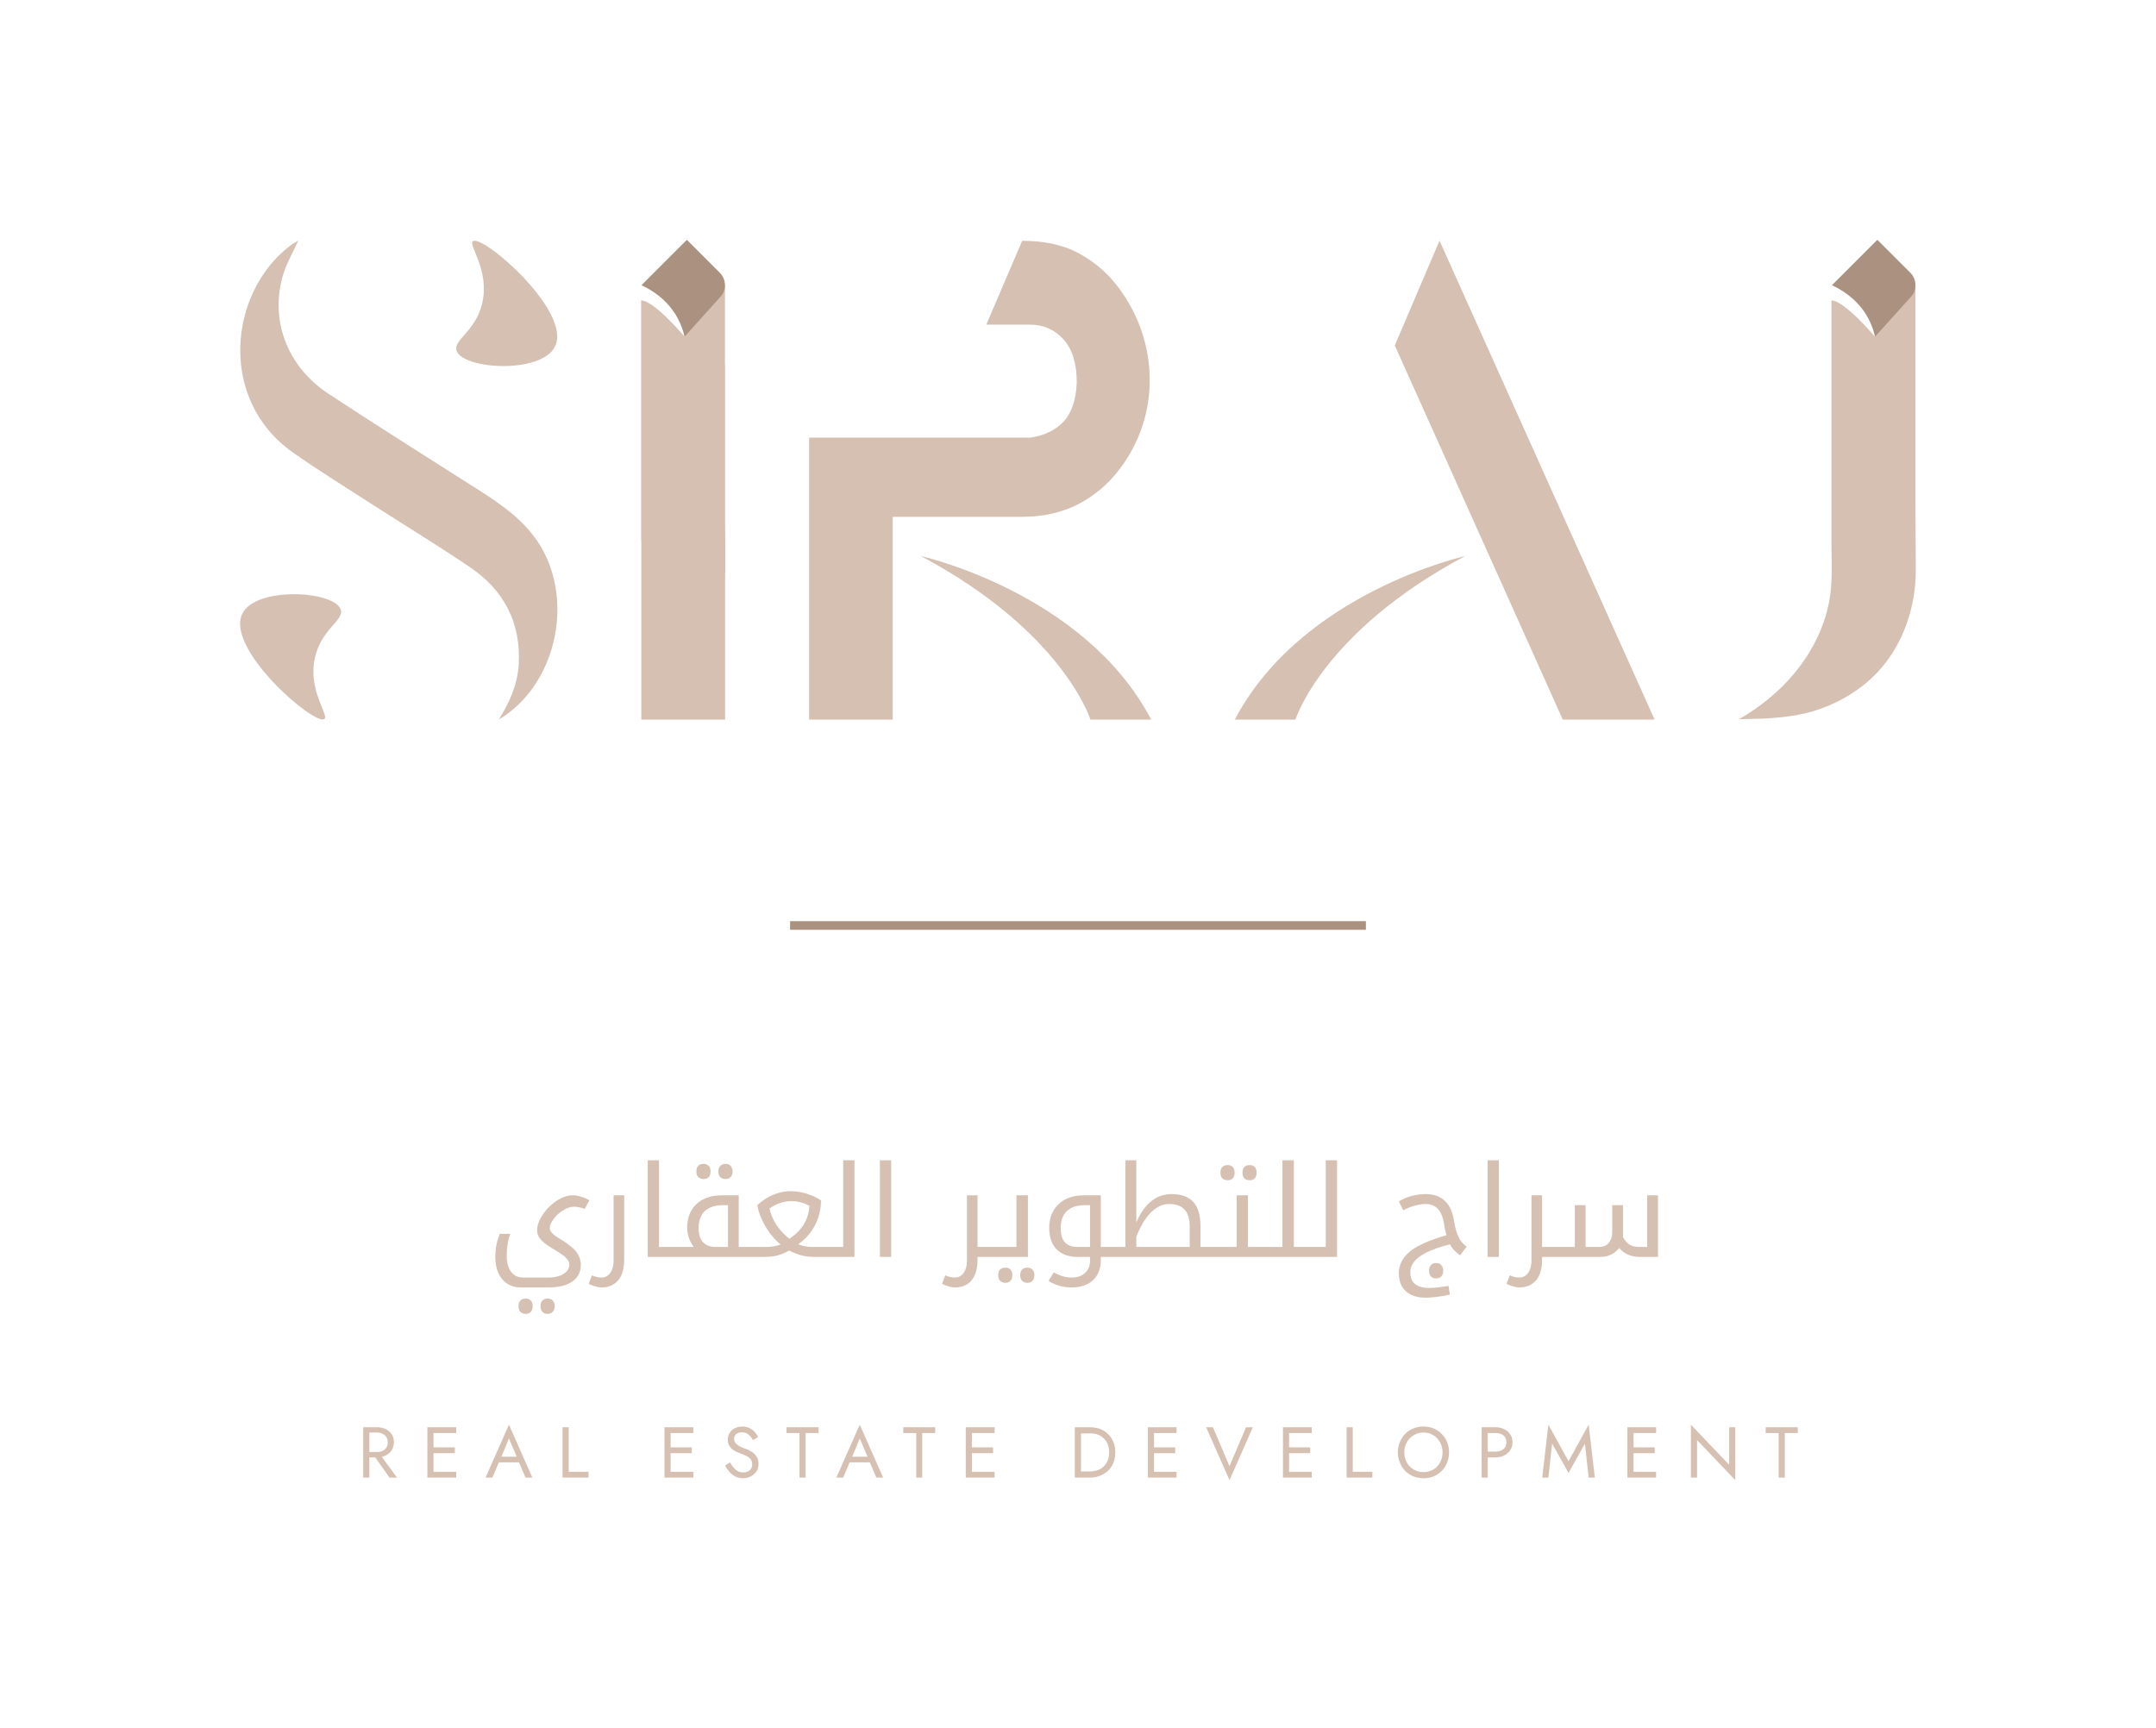
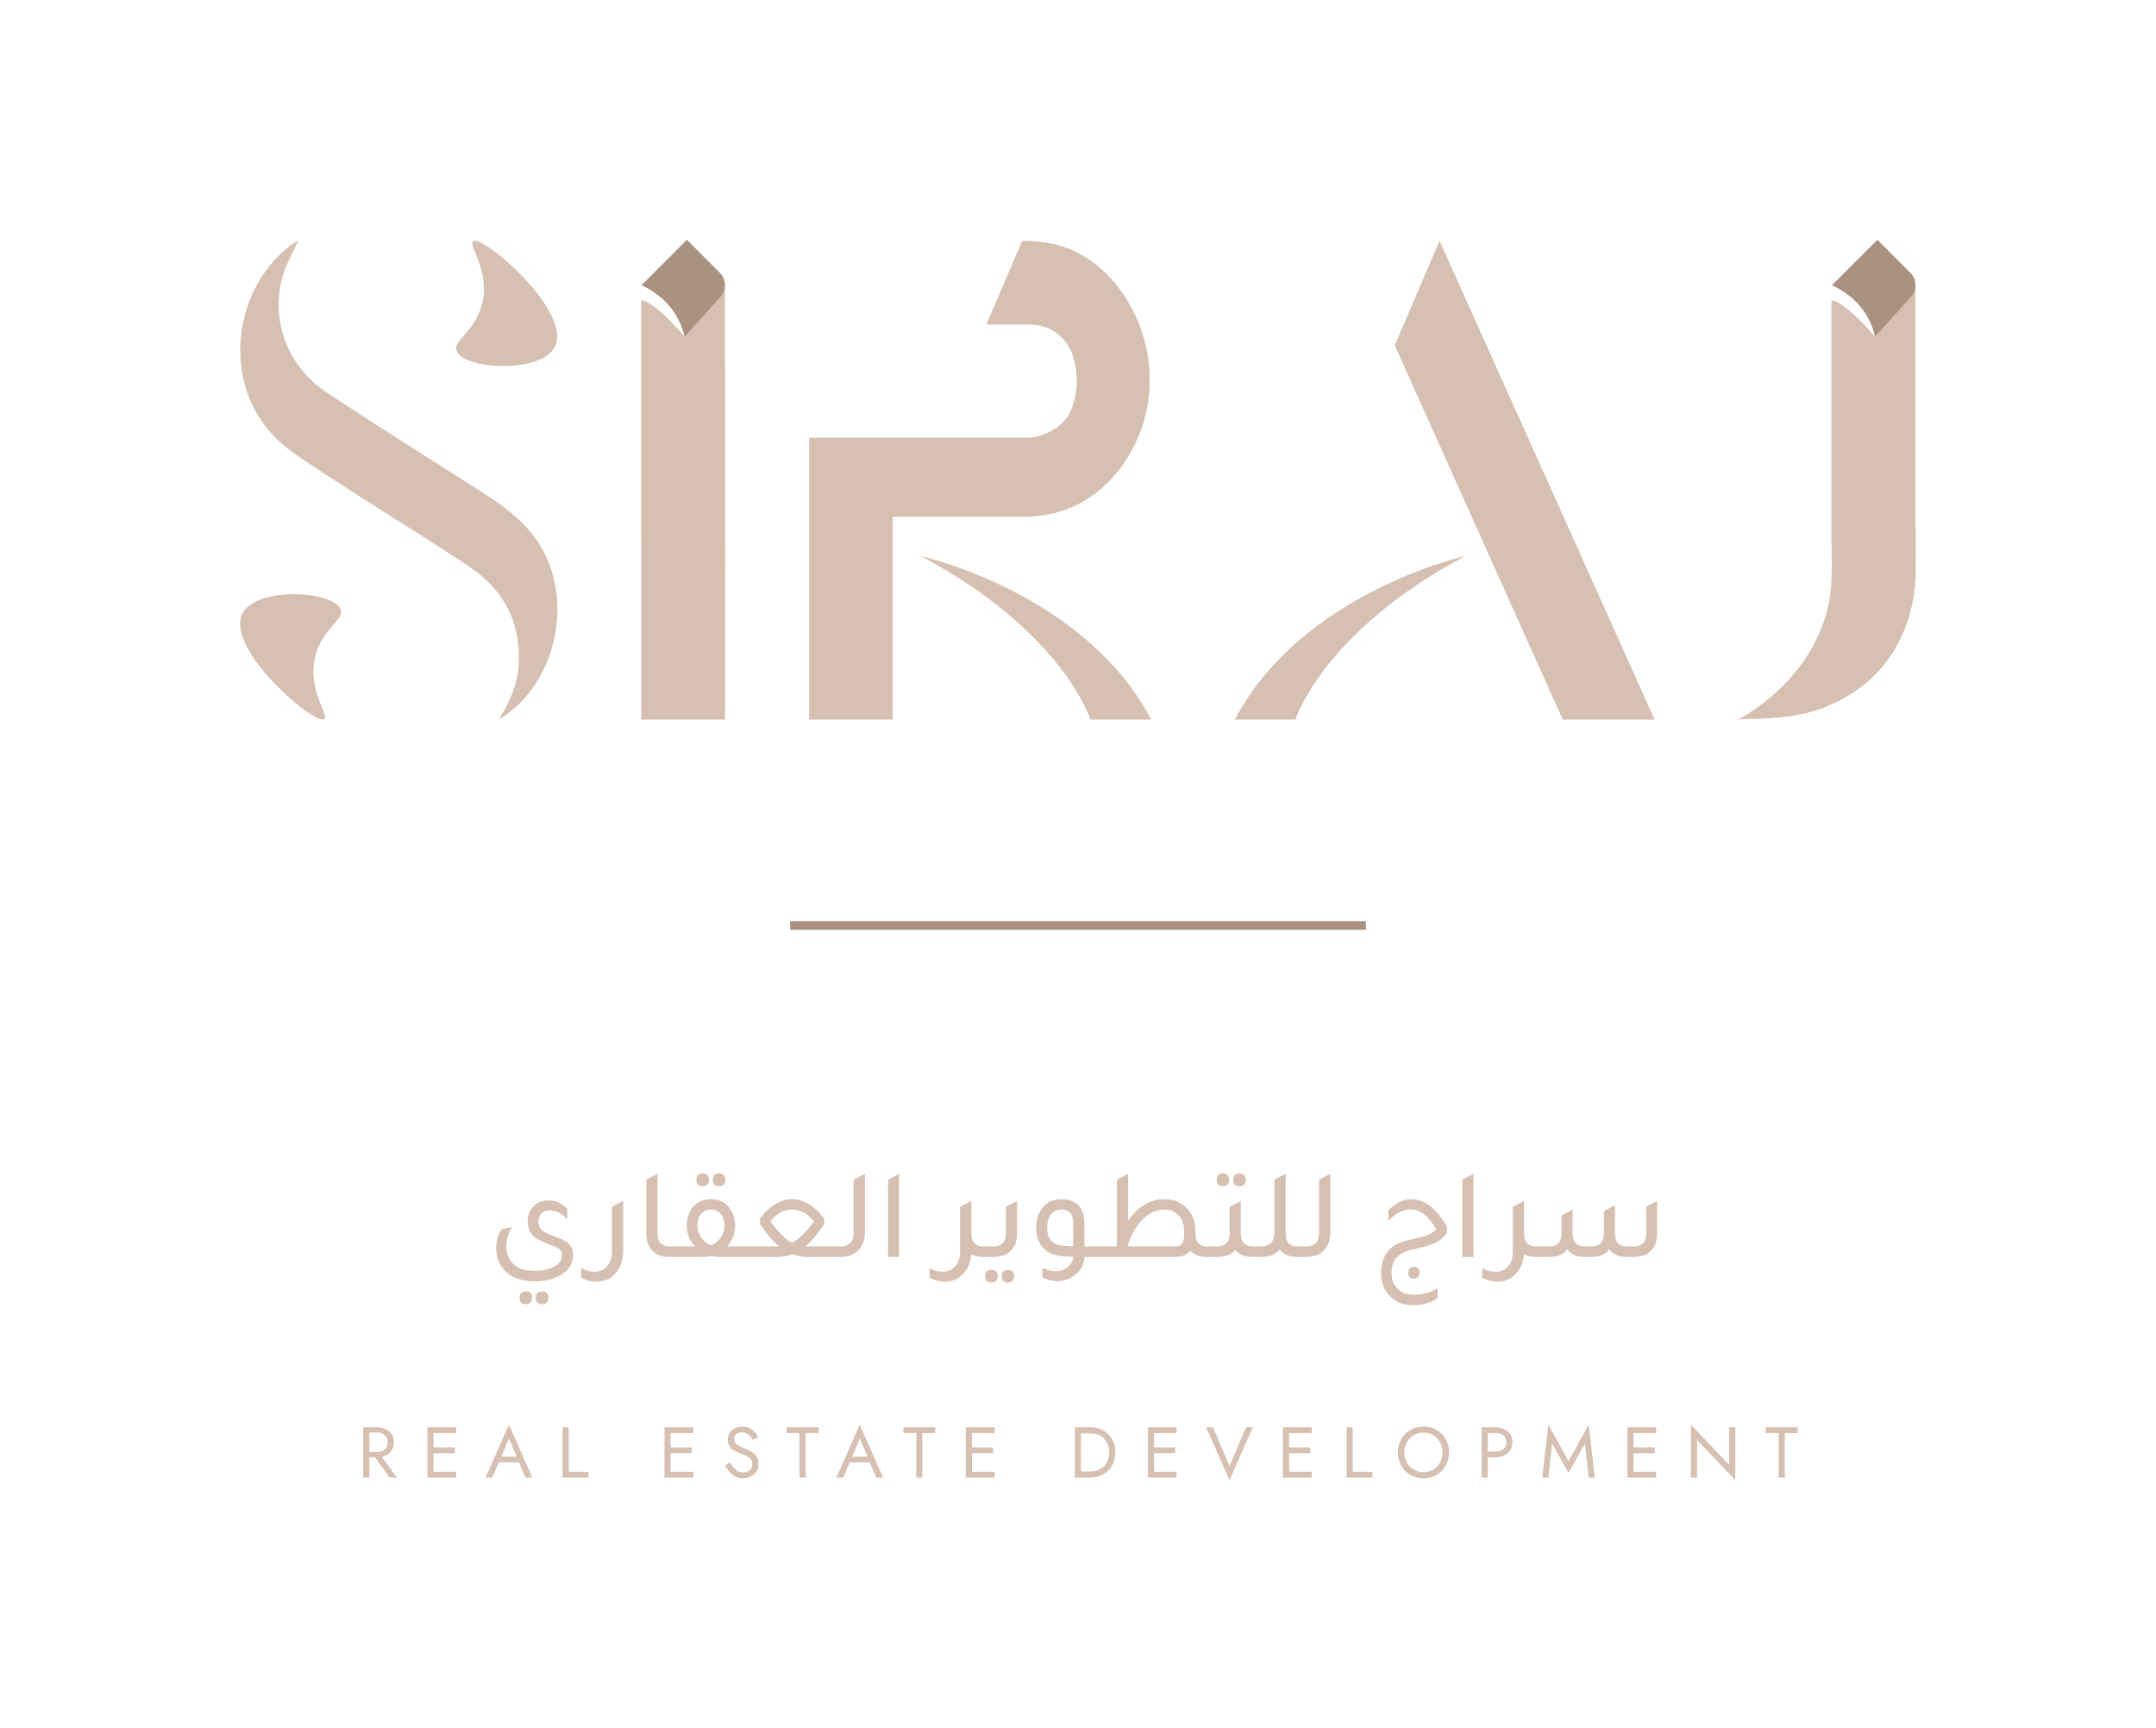
<svg xmlns="http://www.w3.org/2000/svg" viewBox="0 0 126.27 101.20" width="1263" height="1012" role="img" aria-label="SIRAJ — سراج للتطوير العقاري — Real Estate Development">
  <g transform="translate(14.05 14.05)">
    <g transform="translate(0 0) scale(1) translate(-21.787 -56.81)">
      <path d="M93.55,75.34c0,0-9.58,2.13-13.49,9.58h3.55C83.61,84.92,85.21,79.78,93.55,75.34z" fill="#D6C0B2" />
      <path d="M99.27,84.92 L104.65,84.92 L92.05,56.86 L89.43,63 Z" fill="#D6C0B2" />
      <path d="M50.21,76.23c0-0.88,0-1.77-0.01-2.66v-9.44h-0.01v-4.67l-2.37,3.02c0,0-1.75-2.09-2.54-2.12v3.96 c0,1.66,0,1.47,0,3.13v6.91c0,0.02,0.01,0.05,0.01,0.08v10.48h4.91v-8.56C50.21,76.32,50.21,76.27,50.21,76.23z" fill="#D6C0B2" />
      <path d="M50.19,59.47c0,0.27-0.1,0.53-0.31,0.73c-0.69,0.76-1.37,1.52-2.06,2.29c-0.06-0.31-0.18-0.67-0.38-1.05 c-0.62-1.19-1.67-1.75-2.14-1.97l2.66-2.66l1.9,1.9l0.02,0.02C50.09,58.94,50.19,59.2,50.19,59.47z" fill="#AA9180" />
      <path d="M61.67,75.34c0,0,9.58,2.13,13.49,9.58H71.6C71.6,84.92,70.01,79.78,61.67,75.34z" fill="#D6C0B2" />
      <path d="M67.61,73.04h-7.59v11.88h-4.9V68.4h12.96c0.82-0.12,1.46-0.43,1.94-0.93c0.47-0.5,0.74-1.27,0.78-2.3 c0-1.11-0.26-1.95-0.78-2.53c-0.52-0.57-1.17-0.86-1.94-0.86l-2.58,0l2.1-4.91c1.24,0,2.37,0.21,3.33,0.74 c0.97,0.52,1.78,1.24,2.44,2.17c2.24,3.12,2.31,7.31-0.02,10.41c-0.67,0.9-1.49,1.6-2.46,2.11 C69.93,72.79,68.83,73.04,67.61,73.04" fill="#D6C0B2" />
      <path d="M36.94,84.92c0.63-1,1.1-2.05,1.17-3.25c0.13-2.42-0.86-4.32-2.83-5.66c-1.9-1.29-3.86-2.48-5.79-3.72 c-1.54-1-3.11-1.96-4.61-3.02c-4.41-3.11-3.75-9.37-0.17-12.11c0.13-0.1,0.27-0.17,0.49-0.31c-0.32,0.71-0.67,1.3-0.87,1.93 c-0.83,2.67,0.18,5.43,2.62,7.04c2.93,1.93,5.9,3.79,8.86,5.68c1.4,0.89,2.73,1.83,3.61,3.31 C41.37,78.14,40.23,82.96,36.94,84.92z" fill="#D6C0B2" />
      <path d="M27.68,78.47c0.22,0.63-1.11,1.12-1.5,2.78c-0.46,1.95,0.85,3.43,0.54,3.64c-0.57,0.4-5.83-4.13-4.8-6.18 C22.73,77.1,27.3,77.37,27.68,78.47z" fill="#D6C0B2" />
      <path d="M34.47,63.31c-0.22-0.63,1.11-1.12,1.5-2.78c0.46-1.95-0.85-3.43-0.54-3.64c0.57-0.4,5.83,4.13,4.8,6.18 C39.42,64.68,34.85,64.41,34.47,63.31z" fill="#D6C0B2" />
      <path d="M119.93,59.47v4.69c0,1.63,0,1.4,0,3.03v4.84c0,1.4,0.02,2.8,0.02,4.2c-0.01,2.04-0.69,4.13-2.03,5.68 c-0.94,1.09-2.18,1.88-3.53,2.37c-1.07,0.39-2.2,0.52-3.34,0.58c-0.36,0.02-1.42,0.02-1.49,0.06c1.23-0.71,2.35-1.6,3.25-2.68 c1.2-1.43,2.04-3.22,2.18-5.1c0.07-0.92,0.02-1.85,0.02-2.78v-6.91c0-1.66,0-1.47,0-3.13v-3.96c0.79,0.03,2.54,2.12,2.54,2.12" fill="#D6C0B2" />
      <path d="M119.93,59.47c0,0.27-0.1,0.53-0.31,0.73c-0.69,0.76-1.37,1.52-2.06,2.29c-0.06-0.31-0.18-0.67-0.38-1.05 c-0.62-1.19-1.67-1.75-2.14-1.97l2.66-2.66l1.9,1.9l0.02,0.02C119.83,58.93,119.93,59.2,119.93,59.47z" fill="#AA9180" />
    </g>
    <rect x="32.22" y="39.92" width="33.73" height="0.506" fill="#AA9180" />
-     <path transform="translate(14.47 59.59)" d="M2.26,3.34Q2.08,3.34 1.96,3.23Q1.84,3.13 1.84,2.89Q1.84,2.65 1.96,2.55Q2.08,2.44 2.26,2.44Q2.45,2.44 2.56,2.56Q2.67,2.67 2.67,2.89Q2.67,3.10 2.56,3.22Q2.45,3.34 2.26,3.34ZM3.54,3.34Q3.35,3.34 3.24,3.22Q3.13,3.10 3.13,2.89Q3.13,2.67 3.24,2.56Q3.35,2.44 3.54,2.44Q3.74,2.44 3.85,2.56Q3.96,2.69 3.96,2.89Q3.96,3.09 3.85,3.21Q3.74,3.34 3.54,3.34ZM1.98,1.79Q1.52,1.79 1.18,1.57Q0.84,1.35 0.66,0.95Q0.48,0.54 0.48,-0.01Q0.48,-0.39 0.55,-0.71Q0.61,-1.02 0.74,-1.35L1.36,-1.35Q1.24,-1.03 1.20,-0.74Q1.15,-0.45 1.15,-0.05Q1.15,0.35 1.27,0.63Q1.38,0.91 1.59,1.06Q1.81,1.21 2.12,1.21L3.58,1.21Q3.97,1.21 4.24,1.11Q4.52,1.01 4.67,0.84Q4.82,0.67 4.82,0.45Q4.82,0.28 4.68,0.12Q4.55,-0.04 4.34,-0.17Q4.14,-0.31 3.92,-0.44Q3.70,-0.57 3.54,-0.68Q3.39,-0.79 3.30,-0.86Q3.18,-0.97 3.10,-1.07Q3.01,-1.18 2.97,-1.30Q2.93,-1.41 2.93,-1.54Q2.93,-1.76 3.01,-2.00Q3.10,-2.23 3.26,-2.48Q3.48,-2.81 3.78,-3.06Q4.07,-3.32 4.40,-3.47Q4.72,-3.61 5.02,-3.61Q5.20,-3.61 5.38,-3.56Q5.57,-3.51 5.73,-3.45Q5.90,-3.38 5.99,-3.31L5.72,-2.81Q5.66,-2.84 5.54,-2.87Q5.42,-2.90 5.30,-2.92Q5.18,-2.94 5.09,-2.94Q4.94,-2.94 4.77,-2.88Q4.61,-2.83 4.47,-2.74Q4.24,-2.60 4.06,-2.42Q3.89,-2.23 3.78,-2.04Q3.67,-1.85 3.67,-1.67Q3.67,-1.59 3.73,-1.49Q3.80,-1.39 3.92,-1.29Q4.04,-1.19 4.23,-1.08Q4.50,-0.92 4.70,-0.77Q4.89,-0.63 5.01,-0.53Q5.25,-0.31 5.37,-0.06Q5.49,0.19 5.49,0.46Q5.49,1.09 5.00,1.44Q4.50,1.79 3.58,1.79L1.98,1.79ZM6.71,1.79Q6.53,1.79 6.34,1.73Q6.15,1.68 5.95,1.58L6.14,1.08Q6.32,1.16 6.44,1.18Q6.56,1.21 6.69,1.21Q7.03,1.21 7.22,0.93Q7.41,0.66 7.41,0.22L7.41,-3.61L8.03,-3.61L8.03,0.18Q8.03,0.68 7.88,1.04Q7.73,1.40 7.43,1.59Q7.14,1.79 6.71,1.79ZM11.05,-0.58Q11.09,-0.58 11.09,-0.55L11.09,-0.04Q11.09,0.00 11.05,0.00L9.41,0.00L9.41,-5.66L10.07,-5.66L10.07,-0.58L11.05,-0.58ZM12.68,-4.56Q12.51,-4.56 12.38,-4.66Q12.26,-4.76 12.26,-5.00Q12.26,-5.24 12.38,-5.35Q12.51,-5.45 12.68,-5.45Q12.87,-5.45 12.98,-5.33Q13.09,-5.22 13.09,-5.00Q13.09,-4.79 12.98,-4.67Q12.87,-4.56 12.68,-4.56ZM13.97,-4.56Q13.77,-4.56 13.66,-4.67Q13.55,-4.79 13.55,-5.00Q13.55,-5.22 13.66,-5.33Q13.77,-5.45 13.97,-5.45Q14.17,-5.45 14.27,-5.33Q14.38,-5.20 14.38,-5.00Q14.38,-4.80 14.27,-4.68Q14.17,-4.56 13.97,-4.56ZM15.53,-0.58Q15.57,-0.58 15.57,-0.54L15.57,-0.03Q15.57,0.00 15.53,0.00L10.98,0.00Q10.94,0.00 10.94,-0.04L10.94,-0.55Q10.94,-0.58 10.98,-0.58L12.11,-0.58Q11.99,-0.73 11.90,-0.92Q11.81,-1.10 11.77,-1.31Q11.72,-1.51 11.72,-1.70Q11.72,-2.30 11.97,-2.72Q12.22,-3.15 12.68,-3.38Q13.14,-3.61 13.76,-3.61L14.74,-3.61L14.74,-0.58L15.53,-0.58ZM14.11,-0.58L14.11,-3.03L13.79,-3.03Q13.35,-3.03 13.03,-2.87Q12.71,-2.72 12.55,-2.42Q12.39,-2.12 12.39,-1.70Q12.39,-1.33 12.50,-1.08Q12.62,-0.83 12.85,-0.70Q13.07,-0.58 13.41,-0.58L14.11,-0.58ZM19.08,0.00Q18.77,0.00 18.41,-0.09Q18.04,-0.19 17.70,-0.37Q17.37,-0.19 17.03,-0.09Q16.68,0.00 16.32,0.00L15.45,0.00Q15.42,0.00 15.42,-0.04L15.42,-0.55Q15.42,-0.58 15.45,-0.58L16.31,-0.58Q16.58,-0.58 16.80,-0.62Q17.03,-0.66 17.20,-0.73Q17.05,-0.83 16.91,-0.99Q16.76,-1.14 16.61,-1.33Q16.31,-1.73 16.10,-2.18Q15.89,-2.63 15.83,-3.03Q16.10,-3.28 16.42,-3.47Q16.73,-3.65 17.08,-3.75Q17.43,-3.85 17.78,-3.85Q18.25,-3.85 18.73,-3.70Q19.21,-3.55 19.56,-3.31Q19.56,-2.79 19.40,-2.31Q19.24,-1.83 18.94,-1.43Q18.64,-1.03 18.22,-0.74Q18.43,-0.66 18.64,-0.62Q18.84,-0.58 19.05,-0.58L19.95,-0.58Q19.99,-0.58 19.99,-0.55L19.99,-0.04Q19.99,0.00 19.95,0.00L19.08,0.00ZM17.71,-1.06Q18.28,-1.45 18.56,-1.92Q18.84,-2.38 18.88,-2.99Q18.62,-3.13 18.35,-3.20Q18.08,-3.27 17.81,-3.27Q17.60,-3.27 17.39,-3.22Q17.17,-3.17 16.97,-3.08Q16.76,-2.99 16.54,-2.84Q16.62,-2.49 16.78,-2.17Q16.94,-1.85 17.18,-1.57Q17.42,-1.29 17.71,-1.06ZM19.88,0.00Q19.84,0.00 19.84,-0.04L19.84,-0.55Q19.84,-0.58 19.88,-0.58L20.86,-0.58L20.86,-5.66L21.52,-5.66L21.52,0.00L19.88,0.00ZM23.01,-5.66L23.67,-5.66L23.67,0.00L23.01,0.00L23.01,-5.66ZM28.73,0.00L28.73,0.18Q28.73,0.68 28.58,1.04Q28.43,1.40 28.14,1.59Q27.84,1.79 27.41,1.79Q27.23,1.79 27.04,1.73Q26.85,1.68 26.65,1.58L26.84,1.08Q27.02,1.16 27.14,1.18Q27.26,1.21 27.40,1.21Q27.73,1.21 27.92,0.93Q28.11,0.66 28.11,0.22L28.11,-3.61L28.73,-3.61L28.73,-0.58L29.66,-0.58Q29.70,-0.58 29.70,-0.55L29.70,-0.04Q29.70,0.00 29.66,0.00L28.73,0.00ZM30.36,1.52Q30.19,1.52 30.06,1.41Q29.94,1.31 29.94,1.07Q29.94,0.83 30.06,0.73Q30.19,0.63 30.36,0.63Q30.55,0.63 30.66,0.74Q30.77,0.86 30.77,1.07Q30.77,1.29 30.66,1.40Q30.55,1.52 30.36,1.52ZM31.65,1.52Q31.45,1.52 31.34,1.40Q31.23,1.29 31.23,1.07Q31.23,0.86 31.34,0.74Q31.45,0.63 31.65,0.63Q31.85,0.63 31.95,0.75Q32.06,0.87 32.06,1.07Q32.06,1.27 31.95,1.40Q31.85,1.52 31.65,1.52ZM29.58,0.00Q29.55,0.00 29.55,-0.04L29.55,-0.55Q29.55,-0.58 29.58,-0.58L31.01,-0.58L31.01,-3.61L31.68,-3.61L31.68,0.00L29.58,0.00ZM36.56,-0.58Q36.60,-0.58 36.60,-0.55L36.60,-0.04Q36.60,0.00 36.56,0.00L35.21,0.00Q35.17,0.00 35.17,-0.04L35.17,-0.55Q35.17,-0.58 35.21,-0.58L36.56,-0.58ZM34.23,1.79Q33.85,1.79 33.51,1.69Q33.18,1.59 32.89,1.41L33.19,0.91Q33.42,1.03 33.68,1.12Q33.94,1.21 34.24,1.21Q34.75,1.21 35.04,0.93Q35.32,0.66 35.32,0.22L35.32,0.00L34.59,0.00Q33.80,0.00 33.37,-0.44Q32.93,-0.87 32.93,-1.70Q32.93,-2.29 33.18,-2.71Q33.43,-3.14 33.89,-3.38Q34.36,-3.61 34.97,-3.61L35.95,-3.61L35.95,0.18Q35.95,0.94 35.50,1.36Q35.05,1.79 34.23,1.79ZM35.32,-0.58L35.32,-3.03L35.00,-3.03Q34.33,-3.03 33.96,-2.68Q33.60,-2.33 33.60,-1.70Q33.60,-1.12 33.85,-0.85Q34.10,-0.58 34.62,-0.58L35.32,-0.58ZM36.48,0.00Q36.45,0.00 36.45,-0.04L36.45,-0.55Q36.45,-0.58 36.48,-0.58L37.39,-0.58L37.39,-5.66L38.03,-5.66L38.03,-2.01Q38.26,-2.57 38.58,-2.94Q38.89,-3.31 39.27,-3.50Q39.66,-3.68 40.09,-3.68Q40.93,-3.68 41.36,-3.23Q41.79,-2.77 41.79,-1.79L41.79,-0.58L42.77,-0.58Q42.81,-0.58 42.81,-0.55L42.81,-0.04Q42.81,0.00 42.77,0.00L36.48,0.00ZM41.16,-0.58L41.16,-1.76Q41.16,-2.45 40.86,-2.77Q40.56,-3.10 39.95,-3.10Q39.57,-3.10 39.23,-2.88Q38.89,-2.67 38.59,-2.25Q38.29,-1.83 38.03,-1.19L38.03,-0.58L41.16,-0.58ZM43.38,-4.49Q43.21,-4.49 43.08,-4.59Q42.96,-4.70 42.96,-4.94Q42.96,-5.17 43.08,-5.28Q43.21,-5.38 43.38,-5.38Q43.57,-5.38 43.68,-5.27Q43.79,-5.15 43.79,-4.94Q43.79,-4.72 43.68,-4.60Q43.57,-4.49 43.38,-4.49ZM44.67,-4.49Q44.47,-4.49 44.36,-4.60Q44.25,-4.72 44.25,-4.94Q44.25,-5.15 44.36,-5.27Q44.47,-5.38 44.67,-5.38Q44.87,-5.38 44.97,-5.26Q45.08,-5.14 45.08,-4.94Q45.08,-4.73 44.97,-4.61Q44.87,-4.49 44.67,-4.49ZM42.70,0.00Q42.66,0.00 42.66,-0.04L42.66,-0.55Q42.66,-0.58 42.70,-0.58L43.91,-0.58L43.91,-3.61L44.57,-3.61L44.57,-0.58L45.69,-0.58Q45.72,-0.58 45.72,-0.55L45.72,-0.04Q45.72,0.00 45.69,0.00L42.70,0.00ZM45.61,0.00Q45.57,0.00 45.57,-0.04L45.57,-0.55Q45.57,-0.58 45.61,-0.58L46.59,-0.58L46.59,-5.66L47.26,-5.66L47.26,-0.58L48.22,-0.58Q48.26,-0.58 48.26,-0.55L48.26,-0.04Q48.26,0.00 48.22,0.00L45.61,0.00ZM48.15,0.00Q48.11,0.00 48.11,-0.04L48.11,-0.55Q48.11,-0.58 48.15,-0.58L49.13,-0.58L49.13,-5.66L49.79,-5.66L49.79,0.00L48.15,0.00ZM55.59,1.26Q55.40,1.26 55.29,1.14Q55.18,1.03 55.18,0.81Q55.18,0.60 55.29,0.48Q55.40,0.36 55.59,0.36Q55.80,0.36 55.90,0.49Q56.01,0.61 56.01,0.81Q56.01,1.01 55.90,1.14Q55.80,1.26 55.59,1.26ZM54.95,2.39Q54.48,2.39 54.13,2.22Q53.78,2.05 53.59,1.73Q53.41,1.41 53.41,0.95Q53.41,0.71 53.48,0.50Q53.55,0.28 53.68,0.09Q53.87,-0.18 54.18,-0.41Q54.49,-0.63 54.99,-0.85Q55.48,-1.06 56.20,-1.27Q56.17,-1.37 56.13,-1.54Q56.09,-1.70 56.06,-1.94Q55.96,-2.53 55.69,-2.82Q55.42,-3.10 54.97,-3.10Q54.70,-3.10 54.33,-3.00Q53.96,-2.89 53.67,-2.73L53.41,-3.25Q53.69,-3.43 54.12,-3.56Q54.56,-3.68 54.98,-3.68Q55.68,-3.68 56.10,-3.29Q56.52,-2.90 56.64,-2.11Q56.70,-1.73 56.80,-1.44Q56.90,-1.15 57.04,-0.94Q57.19,-0.74 57.38,-0.60L56.99,-0.09Q56.79,-0.25 56.64,-0.40Q56.50,-0.55 56.40,-0.74Q55.98,-0.63 55.64,-0.51Q55.30,-0.39 55.05,-0.27Q54.80,-0.15 54.62,-0.01Q54.35,0.18 54.22,0.41Q54.08,0.63 54.08,0.89Q54.08,1.37 54.36,1.59Q54.63,1.82 55.22,1.82Q55.41,1.82 55.68,1.79Q55.95,1.76 56.32,1.70L56.40,2.21Q56.05,2.29 55.80,2.32Q55.55,2.36 55.35,2.37Q55.15,2.39 54.95,2.39ZM58.61,-5.66L59.27,-5.66L59.27,0.00L58.61,0.00L58.61,-5.66ZM61.80,0.00L61.80,0.18Q61.80,0.68 61.65,1.04Q61.50,1.40 61.20,1.59Q60.91,1.79 60.48,1.79Q60.30,1.79 60.11,1.73Q59.92,1.68 59.72,1.58L59.91,1.08Q60.09,1.16 60.21,1.18Q60.33,1.21 60.46,1.21Q60.80,1.21 60.99,0.93Q61.18,0.66 61.18,0.22L61.18,-3.61L61.80,-3.61L61.80,-0.58L62.73,-0.58Q62.76,-0.58 62.76,-0.55L62.76,-0.04Q62.76,0.00 62.73,0.00L61.80,0.00ZM67.50,0.00Q67.17,0.00 66.89,-0.11Q66.60,-0.22 66.31,-0.52Q66.14,-0.29 65.87,-0.15Q65.60,0.00 65.22,0.00L62.65,0.00Q62.61,0.00 62.61,-0.04L62.61,-0.55Q62.61,-0.58 62.65,-0.58L63.72,-0.58L63.72,-3.03L64.35,-3.03L64.35,-0.58L65.15,-0.58Q65.51,-0.58 65.71,-0.82Q65.91,-1.06 65.91,-1.44L65.91,-3.03L66.54,-3.03L66.54,-1.41Q66.54,-1.35 66.54,-1.28Q66.54,-1.22 66.54,-1.16Q66.72,-0.84 66.94,-0.71Q67.16,-0.58 67.50,-0.58L67.96,-0.58L67.96,-3.61L68.59,-3.61L68.59,0.00L67.50,0.00Z" fill="#D6C0B2" />
+     <path transform="translate(14.47 59.59)" d="M4.70,-2.20Q4.20,-2.73 3.65,-2.73Q3.35,-2.73 3.18,-2.55Q3.01,-2.38 3.01,-2.08Q3.01,-1.76 3.20,-1.58Q3.40,-1.40 3.96,-1.20Q4.53,-1.00 4.73,-0.82Q5.04,-0.56 5.04,-0.11Q5.04,0.60 4.36,1.03Q3.75,1.43 2.77,1.43Q1.58,1.43 0.97,0.74Q0.53,0.23 0.53,-0.53Q0.53,-1.16 0.85,-1.62L1.47,-1.75Q1.13,-1.22 1.13,-0.60Q1.13,0.05 1.57,0.45Q2.00,0.82 2.77,0.82Q3.59,0.82 4.04,0.50Q4.39,0.24 4.39,-0.12Q4.39,-0.32 4.23,-0.45Q4.08,-0.58 3.62,-0.74Q2.98,-0.97 2.74,-1.19Q2.38,-1.53 2.38,-2.08Q2.38,-2.70 2.81,-3.04Q3.14,-3.31 3.56,-3.31Q4.26,-3.31 4.70,-2.80L4.70,-2.20ZM2.27,2.77Q1.90,2.77 1.90,2.39Q1.90,2.02 2.27,2.02Q2.63,2.02 2.63,2.39Q2.63,2.77 2.27,2.77ZM3.22,2.77Q2.85,2.77 2.85,2.39Q2.85,2.02 3.22,2.02Q3.59,2.02 3.59,2.39Q3.59,2.77 3.22,2.77ZM7.97,-0.40Q7.97,0.45 7.52,0.96Q7.10,1.45 6.40,1.45Q5.94,1.45 5.51,1.22L5.51,0.66Q5.90,0.87 6.28,0.87Q6.77,0.87 7.04,0.54Q7.31,0.22 7.31,-0.35L7.31,-2.93L7.97,-3.28L7.97,-0.40ZM10.64,0.00Q9.98,0.00 9.63,-0.42Q9.33,-0.79 9.33,-1.34L9.33,-4.52L9.98,-4.87L9.98,-1.37Q9.98,-0.61 10.72,-0.61L11.21,-0.61L11.21,0.00L10.64,0.00ZM12.63,-4.14Q12.26,-4.14 12.26,-4.52Q12.26,-4.89 12.63,-4.89Q13.00,-4.89 13.00,-4.52Q13.00,-4.14 12.63,-4.14ZM13.59,-4.14Q13.22,-4.14 13.22,-4.52Q13.22,-4.89 13.59,-4.89Q13.96,-4.89 13.96,-4.52Q13.96,-4.14 13.59,-4.14ZM14.06,-0.61L15.47,-0.61L15.47,0.00L13.62,0.00Q13.33,0.00 13.11,-0.05Q12.90,0.00 12.60,0.00L10.76,0.00L10.76,-0.61L12.17,-0.61Q11.70,-1.15 11.70,-1.80Q11.70,-2.54 12.11,-2.98Q12.49,-3.38 13.11,-3.38Q13.82,-3.38 14.20,-2.86Q14.53,-2.44 14.53,-1.80Q14.53,-1.15 14.06,-0.61ZM13.12,-0.68Q13.46,-0.80 13.68,-1.12Q13.90,-1.44 13.90,-1.83Q13.90,-2.27 13.69,-2.52Q13.47,-2.77 13.11,-2.77Q12.75,-2.77 12.53,-2.51Q12.32,-2.26 12.32,-1.83Q12.32,-1.45 12.54,-1.13Q12.77,-0.80 13.12,-0.68ZM18.74,-0.61L20.74,-0.61L20.74,0.00L18.68,0.00Q18.27,0.00 17.87,-0.16Q17.47,0.00 17.06,0.00L15.01,0.00L15.01,-0.61L17.01,-0.61L17.11,-0.61Q16.57,-1.06 15.99,-1.92L15.99,-2.25Q16.36,-2.77 16.86,-3.07Q17.36,-3.38 17.87,-3.38Q18.37,-3.38 18.88,-3.07Q19.38,-2.76 19.75,-2.24L19.75,-1.92Q19.18,-1.06 18.63,-0.61L18.74,-0.61ZM16.60,-2.08Q17.29,-1.13 17.87,-0.82Q18.46,-1.13 19.15,-2.08Q18.58,-2.77 17.87,-2.78Q17.15,-2.78 16.60,-2.08ZM20.28,0.00L20.28,-0.61L20.68,-0.61Q21.47,-0.61 21.47,-1.43L21.47,-4.52L22.13,-4.87L22.13,-1.43Q22.13,-0.76 21.73,-0.36Q21.35,0.00 20.74,0.00L20.28,0.00ZM23.49,0.00L23.49,-4.52L24.13,-4.87L24.13,0.00L23.49,0.00ZM29.10,-0.61L29.60,-0.61L29.60,0.00L29.03,0.00Q28.64,0.00 28.36,-0.15Q28.30,0.60 27.84,1.04Q27.43,1.45 26.80,1.45Q26.35,1.45 25.92,1.22L25.92,0.66Q26.30,0.87 26.69,0.87Q27.17,0.87 27.44,0.54Q27.71,0.22 27.71,-0.35L27.71,-2.93L28.36,-3.28L28.36,-3.27L28.37,-3.28L28.37,-1.22Q28.44,-0.61 29.10,-0.61ZM29.15,0.00L29.15,-0.61L29.65,-0.61Q30.39,-0.61 30.39,-1.37L30.39,-2.93L31.04,-3.28L31.04,-1.34Q31.04,-0.70 30.65,-0.33Q30.30,0.00 29.72,0.00L29.15,0.00ZM29.55,1.50Q29.18,1.50 29.18,1.13Q29.18,0.76 29.55,0.76Q29.91,0.76 29.91,1.13Q29.91,1.50 29.55,1.50ZM30.51,1.50Q30.14,1.50 30.14,1.13Q30.14,0.76 30.51,0.76Q30.87,0.76 30.87,1.13Q30.87,1.50 30.51,1.50ZM35.92,-0.61L35.92,0.00L34.99,0.00Q34.96,0.65 34.43,1.07Q33.98,1.42 33.42,1.42Q32.95,1.42 32.53,1.20L32.53,0.63Q32.93,0.84 33.32,0.84Q33.72,0.84 34.02,0.59Q34.32,0.34 34.33,-0.01Q33.94,-0.02 33.75,-0.04Q32.93,-0.08 32.52,-0.59Q32.17,-1.01 32.17,-1.68Q32.17,-2.51 32.61,-2.97Q33.00,-3.38 33.64,-3.38Q34.31,-3.38 34.68,-2.98Q34.99,-2.62 34.99,-2.05L34.99,-0.61L35.92,-0.61ZM34.33,-2.00Q34.33,-2.77 33.64,-2.77Q33.25,-2.77 33.03,-2.49Q32.81,-2.21 32.81,-1.70Q32.81,-0.71 33.78,-0.65Q33.96,-0.63 34.33,-0.61L34.33,-2.00ZM42.22,-0.61L42.72,-0.61L42.72,0.00L42.14,0.00Q41.54,0.00 41.20,-0.35Q40.89,0.00 40.32,0.00L35.47,0.00L35.47,-0.61L36.87,-0.61L36.90,-0.69L36.90,-4.52L37.55,-4.87L37.55,-2.11Q38.41,-3.38 39.68,-3.38Q40.54,-3.38 41.05,-2.78Q41.49,-2.27 41.49,-1.53L41.49,-1.35Q41.49,-0.61 42.22,-0.61ZM40.83,-1.32L40.83,-1.53Q40.83,-2.12 40.47,-2.47Q40.16,-2.77 39.69,-2.77Q38.91,-2.77 38.29,-2.07Q37.82,-1.54 37.55,-0.75L37.55,-0.61L40.27,-0.61Q40.60,-0.61 40.71,-0.76Q40.83,-0.91 40.83,-1.32ZM43.11,-4.14Q42.74,-4.14 42.74,-4.52Q42.74,-4.89 43.11,-4.89Q43.47,-4.89 43.47,-4.52Q43.47,-4.14 43.11,-4.14ZM44.08,-4.14Q43.71,-4.14 43.71,-4.52Q43.71,-4.89 44.08,-4.89Q44.44,-4.89 44.44,-4.52Q44.44,-4.14 44.08,-4.14ZM44.89,-0.61L45.39,-0.61L45.39,0.00L44.82,0.00Q44.19,0.00 43.83,-0.40Q43.47,0.00 42.84,0.00L42.27,0.00L42.27,-0.61L42.76,-0.61Q43.50,-0.61 43.50,-1.37L43.50,-2.93L44.15,-3.28L44.15,-1.37Q44.15,-0.61 44.89,-0.61ZM47.51,-0.61L48.01,-0.61L48.01,0.00L47.44,0.00Q46.79,0.00 46.43,-0.42Q46.06,0.00 45.39,0.00L44.94,0.00L44.94,-0.61L45.34,-0.61Q46.12,-0.61 46.12,-1.43L46.12,-4.52L46.78,-4.87L46.78,-1.43Q46.78,-0.99 46.95,-0.80Q47.12,-0.61 47.51,-0.61ZM47.56,0.00L47.56,-0.61L47.96,-0.61Q48.74,-0.61 48.74,-1.43L48.74,-4.52L49.40,-4.87L49.40,-1.43Q49.40,-0.76 49.00,-0.36Q48.62,0.00 48.01,0.00L47.56,0.00ZM55.68,2.43Q55.04,2.83 54.23,2.83Q53.37,2.83 52.85,2.26Q52.37,1.74 52.37,0.94Q52.37,0.07 52.88,-0.45Q53.11,-0.67 53.40,-0.80Q53.70,-0.93 54.30,-1.06Q54.86,-1.18 55.13,-1.29Q55.40,-1.40 55.59,-1.62Q54.97,-2.78 54.07,-2.78Q53.46,-2.78 52.80,-2.13L52.80,-2.73Q53.43,-3.38 54.15,-3.38Q54.73,-3.38 55.27,-2.95Q55.81,-2.53 56.23,-1.76L56.23,-1.43Q55.98,-1.05 55.62,-0.86Q55.27,-0.66 54.52,-0.51Q53.64,-0.32 53.34,-0.03Q52.98,0.32 52.98,0.94Q52.98,1.58 53.40,1.93Q53.74,2.22 54.29,2.22Q55.12,2.21 55.68,1.82L55.68,2.43ZM54.29,1.27Q53.96,1.27 53.96,0.92Q53.96,0.59 54.29,0.59Q54.62,0.59 54.62,0.92Q54.62,1.27 54.29,1.27ZM57.13,0.00L57.13,-4.52L57.78,-4.87L57.78,0.00L57.13,0.00ZM61.48,-0.61L61.98,-0.61L61.98,0.00L61.41,0.00Q61.02,0.00 60.74,-0.15Q60.68,0.60 60.22,1.04Q59.81,1.45 59.18,1.45Q58.73,1.45 58.30,1.22L58.30,0.66Q58.68,0.87 59.07,0.87Q59.55,0.87 59.82,0.54Q60.09,0.22 60.09,-0.35L60.09,-2.93L60.74,-3.28L60.74,-3.27L60.75,-3.28L60.75,-1.22Q60.82,-0.61 61.48,-0.61ZM61.53,0.00L61.53,-0.61L62.21,-0.61Q62.94,-0.61 62.94,-1.37L62.94,-2.42L63.59,-2.77L63.59,-1.37Q63.59,-0.61 64.33,-0.61L64.68,-0.61Q65.42,-0.61 65.42,-1.37L65.42,-2.68L66.07,-3.02L66.07,-1.37Q66.07,-0.61 66.80,-0.61L67.16,-0.61Q67.90,-0.61 67.90,-1.37L67.90,-2.93L68.54,-3.28L68.54,-1.34Q68.54,-0.70 68.16,-0.34Q67.82,-0.01 67.25,0.00L66.73,0.00Q66.07,0.00 65.74,-0.45Q65.42,-0.01 64.78,0.00L64.26,0.00Q63.61,0.00 63.27,-0.45Q62.94,0.00 62.28,0.00L61.53,0.00Z" fill="#D6C0B2" />
    <path transform="translate(6.87 72.52)" d="M0.86,-1.45L1.88,0.00L2.32,0.00L1.26,-1.45L0.86,-1.45ZM0.34,-2.95L0.34,0.00L0.70,0.00L0.70,-2.95L0.34,-2.95ZM0.54,-2.64L1.14,-2.64Q1.33,-2.64 1.47,-2.57Q1.62,-2.50 1.70,-2.37Q1.78,-2.25 1.78,-2.07Q1.78,-1.88 1.70,-1.76Q1.62,-1.63 1.47,-1.56Q1.33,-1.50 1.14,-1.50L0.54,-1.50L0.54,-1.18L1.14,-1.18Q1.43,-1.18 1.65,-1.29Q1.88,-1.40 2.01,-1.60Q2.14,-1.80 2.14,-2.07Q2.14,-2.34 2.01,-2.54Q1.88,-2.74 1.65,-2.84Q1.43,-2.95 1.14,-2.95L0.54,-2.95L0.54,-2.64ZM4.30,0.00L5.79,0.00L5.79,-0.34L4.30,-0.34L4.30,0.00ZM4.30,-2.61L5.79,-2.61L5.79,-2.95L4.30,-2.95L4.30,-2.61ZM4.30,-1.43L5.71,-1.43L5.71,-1.77L4.30,-1.77L4.30,-1.43ZM4.10,-2.95L4.10,0.00L4.46,0.00L4.46,-2.95L4.10,-2.95ZM8.11,-0.89L9.67,-0.89L9.55,-1.22L8.24,-1.22L8.11,-0.89ZM8.88,-2.29L9.39,-1.10L9.42,-1.01L9.85,0.00L10.25,0.00L8.88,-3.10L7.51,0.00L7.91,0.00L8.35,-1.04L8.39,-1.11L8.88,-2.29ZM12.02,-2.95L12.02,0.00L13.54,0.00L13.54,-0.34L12.38,-0.34L12.38,-2.95L12.02,-2.95ZM18.19,0.00L19.68,0.00L19.68,-0.34L18.19,-0.34L18.19,0.00ZM18.19,-2.61L19.68,-2.61L19.68,-2.95L18.19,-2.95L18.19,-2.61ZM18.19,-1.43L19.59,-1.43L19.59,-1.77L18.19,-1.77L18.19,-1.43ZM17.99,-2.95L17.99,0.00L18.35,0.00L18.35,-2.95L17.99,-2.95ZM21.83,-0.89L21.54,-0.70Q21.64,-0.51 21.79,-0.34Q21.95,-0.16 22.15,-0.06Q22.35,0.04 22.59,0.04Q22.77,0.04 22.93,-0.02Q23.10,-0.08 23.22,-0.19Q23.35,-0.30 23.43,-0.45Q23.50,-0.61 23.50,-0.80Q23.50,-1.00 23.43,-1.15Q23.36,-1.29 23.25,-1.40Q23.13,-1.50 23.00,-1.57Q22.87,-1.64 22.75,-1.68Q22.50,-1.77 22.35,-1.86Q22.20,-1.95 22.13,-2.05Q22.07,-2.15 22.07,-2.28Q22.07,-2.42 22.18,-2.54Q22.29,-2.65 22.53,-2.65Q22.70,-2.65 22.82,-2.58Q22.94,-2.52 23.03,-2.41Q23.11,-2.31 23.17,-2.20L23.48,-2.37Q23.40,-2.53 23.28,-2.67Q23.15,-2.81 22.97,-2.90Q22.79,-2.99 22.55,-2.99Q22.30,-2.99 22.11,-2.89Q21.92,-2.80 21.81,-2.62Q21.70,-2.45 21.70,-2.23Q21.70,-2.03 21.77,-1.89Q21.85,-1.75 21.97,-1.65Q22.10,-1.56 22.23,-1.50Q22.37,-1.44 22.48,-1.40Q22.64,-1.34 22.79,-1.27Q22.94,-1.19 23.04,-1.08Q23.13,-0.96 23.13,-0.76Q23.13,-0.56 22.99,-0.43Q22.84,-0.30 22.61,-0.30Q22.43,-0.30 22.29,-0.37Q22.15,-0.45 22.04,-0.58Q21.93,-0.72 21.83,-0.89ZM25.14,-2.61L25.90,-2.61L25.90,0.00L26.26,0.00L26.26,-2.61L27.02,-2.61L27.02,-2.95L25.14,-2.95L25.14,-2.61ZM28.66,-0.89L30.22,-0.89L30.09,-1.22L28.79,-1.22L28.66,-0.89ZM29.43,-2.29L29.94,-1.10L29.97,-1.01L30.40,0.00L30.80,0.00L29.43,-3.10L28.06,0.00L28.46,0.00L28.90,-1.04L28.94,-1.11L29.43,-2.29ZM31.98,-2.61L32.74,-2.61L32.74,0.00L33.09,0.00L33.09,-2.61L33.85,-2.61L33.85,-2.95L31.98,-2.95L31.98,-2.61ZM35.84,0.00L37.33,0.00L37.33,-0.34L35.84,-0.34L35.84,0.00ZM35.84,-2.61L37.33,-2.61L37.33,-2.95L35.84,-2.95L35.84,-2.61ZM35.84,-1.43L37.24,-1.43L37.24,-1.77L35.84,-1.77L35.84,-1.43ZM35.64,-2.95L35.64,0.00L36.00,0.00L36.00,-2.95L35.64,-2.95ZM42.03,-2.95L42.03,0.00L42.39,0.00L42.39,-2.95L42.03,-2.95ZM42.92,0.00Q43.35,0.00 43.68,-0.19Q44.02,-0.37 44.21,-0.70Q44.40,-1.03 44.40,-1.48Q44.40,-1.92 44.21,-2.25Q44.02,-2.58 43.68,-2.77Q43.35,-2.95 42.92,-2.95L42.23,-2.95L42.23,-2.59L42.92,-2.59Q43.17,-2.59 43.38,-2.52Q43.58,-2.44 43.73,-2.29Q43.88,-2.15 43.96,-1.94Q44.04,-1.73 44.04,-1.48Q44.04,-1.22 43.96,-1.01Q43.88,-0.81 43.73,-0.66Q43.58,-0.51 43.38,-0.44Q43.17,-0.36 42.92,-0.36L42.23,-0.36L42.23,0.00L42.92,0.00ZM46.51,0.00L47.99,0.00L47.99,-0.34L46.51,-0.34L46.51,0.00ZM46.51,-2.61L47.99,-2.61L47.99,-2.95L46.51,-2.95L46.51,-2.61ZM46.51,-1.43L47.91,-1.43L47.91,-1.77L46.51,-1.77L46.51,-1.43ZM46.31,-2.95L46.31,0.00L46.67,0.00L46.67,-2.95L46.31,-2.95ZM51.09,-0.67L50.12,-2.95L49.72,-2.95L51.09,0.15L52.46,-2.95L52.06,-2.95L51.09,-0.67ZM54.42,0.00L55.91,0.00L55.91,-0.34L54.42,-0.34L54.42,0.00ZM54.42,-2.61L55.91,-2.61L55.91,-2.95L54.42,-2.95L54.42,-2.61ZM54.42,-1.43L55.82,-1.43L55.82,-1.77L54.42,-1.77L54.42,-1.43ZM54.22,-2.95L54.22,0.00L54.58,0.00L54.58,-2.95L54.22,-2.95ZM57.95,-2.95L57.95,0.00L59.46,0.00L59.46,-0.34L58.31,-0.34L58.31,-2.95L57.95,-2.95ZM61.33,-1.48Q61.33,-1.81 61.48,-2.07Q61.63,-2.33 61.88,-2.48Q62.13,-2.64 62.45,-2.64Q62.78,-2.64 63.03,-2.48Q63.28,-2.33 63.42,-2.07Q63.57,-1.81 63.57,-1.48Q63.57,-1.14 63.42,-0.88Q63.28,-0.62 63.03,-0.47Q62.78,-0.32 62.45,-0.32Q62.13,-0.32 61.88,-0.47Q61.63,-0.62 61.48,-0.88Q61.33,-1.14 61.33,-1.48ZM60.95,-1.48Q60.95,-1.16 61.07,-0.88Q61.18,-0.60 61.38,-0.39Q61.58,-0.19 61.86,-0.07Q62.13,0.04 62.45,0.04Q62.78,0.04 63.05,-0.07Q63.32,-0.19 63.52,-0.39Q63.73,-0.60 63.84,-0.88Q63.95,-1.16 63.95,-1.48Q63.95,-1.80 63.84,-2.08Q63.73,-2.35 63.52,-2.56Q63.32,-2.76 63.05,-2.88Q62.78,-2.99 62.45,-2.99Q62.13,-2.99 61.86,-2.88Q61.58,-2.76 61.38,-2.56Q61.18,-2.35 61.07,-2.08Q60.95,-1.80 60.95,-1.48ZM65.86,-2.95L65.86,0.00L66.22,0.00L66.22,-2.95L65.86,-2.95ZM66.06,-2.61L66.66,-2.61Q66.95,-2.61 67.13,-2.48Q67.31,-2.34 67.31,-2.07Q67.31,-1.80 67.13,-1.66Q66.95,-1.52 66.66,-1.52L66.06,-1.52L66.06,-1.18L66.66,-1.18Q66.95,-1.18 67.17,-1.29Q67.40,-1.40 67.53,-1.60Q67.67,-1.80 67.67,-2.07Q67.67,-2.34 67.53,-2.54Q67.40,-2.74 67.17,-2.84Q66.95,-2.95 66.66,-2.95L66.06,-2.95L66.06,-2.61ZM69.99,-1.99L70.95,-0.27L71.91,-1.99L72.13,0.00L72.49,0.00L72.13,-3.10L70.95,-0.96L69.77,-3.10L69.41,0.00L69.77,0.00L69.99,-1.99ZM74.60,0.00L76.08,0.00L76.08,-0.34L74.60,-0.34L74.60,0.00ZM74.60,-2.61L76.08,-2.61L76.08,-2.95L74.60,-2.95L74.60,-2.61ZM74.60,-1.43L76.00,-1.43L76.00,-1.77L74.60,-1.77L74.60,-1.43ZM74.40,-2.95L74.40,0.00L74.76,0.00L74.76,-2.95L74.40,-2.95ZM80.36,-2.95L80.36,-0.75L78.12,-3.10L78.12,0.00L78.48,0.00L78.48,-2.20L80.72,0.15L80.72,-2.95L80.36,-2.95ZM82.50,-2.61L83.26,-2.61L83.26,0.00L83.62,0.00L83.62,-2.61L84.38,-2.61L84.38,-2.95L82.50,-2.95L82.50,-2.61Z" fill="#D6C0B2" />
  </g>
</svg>
